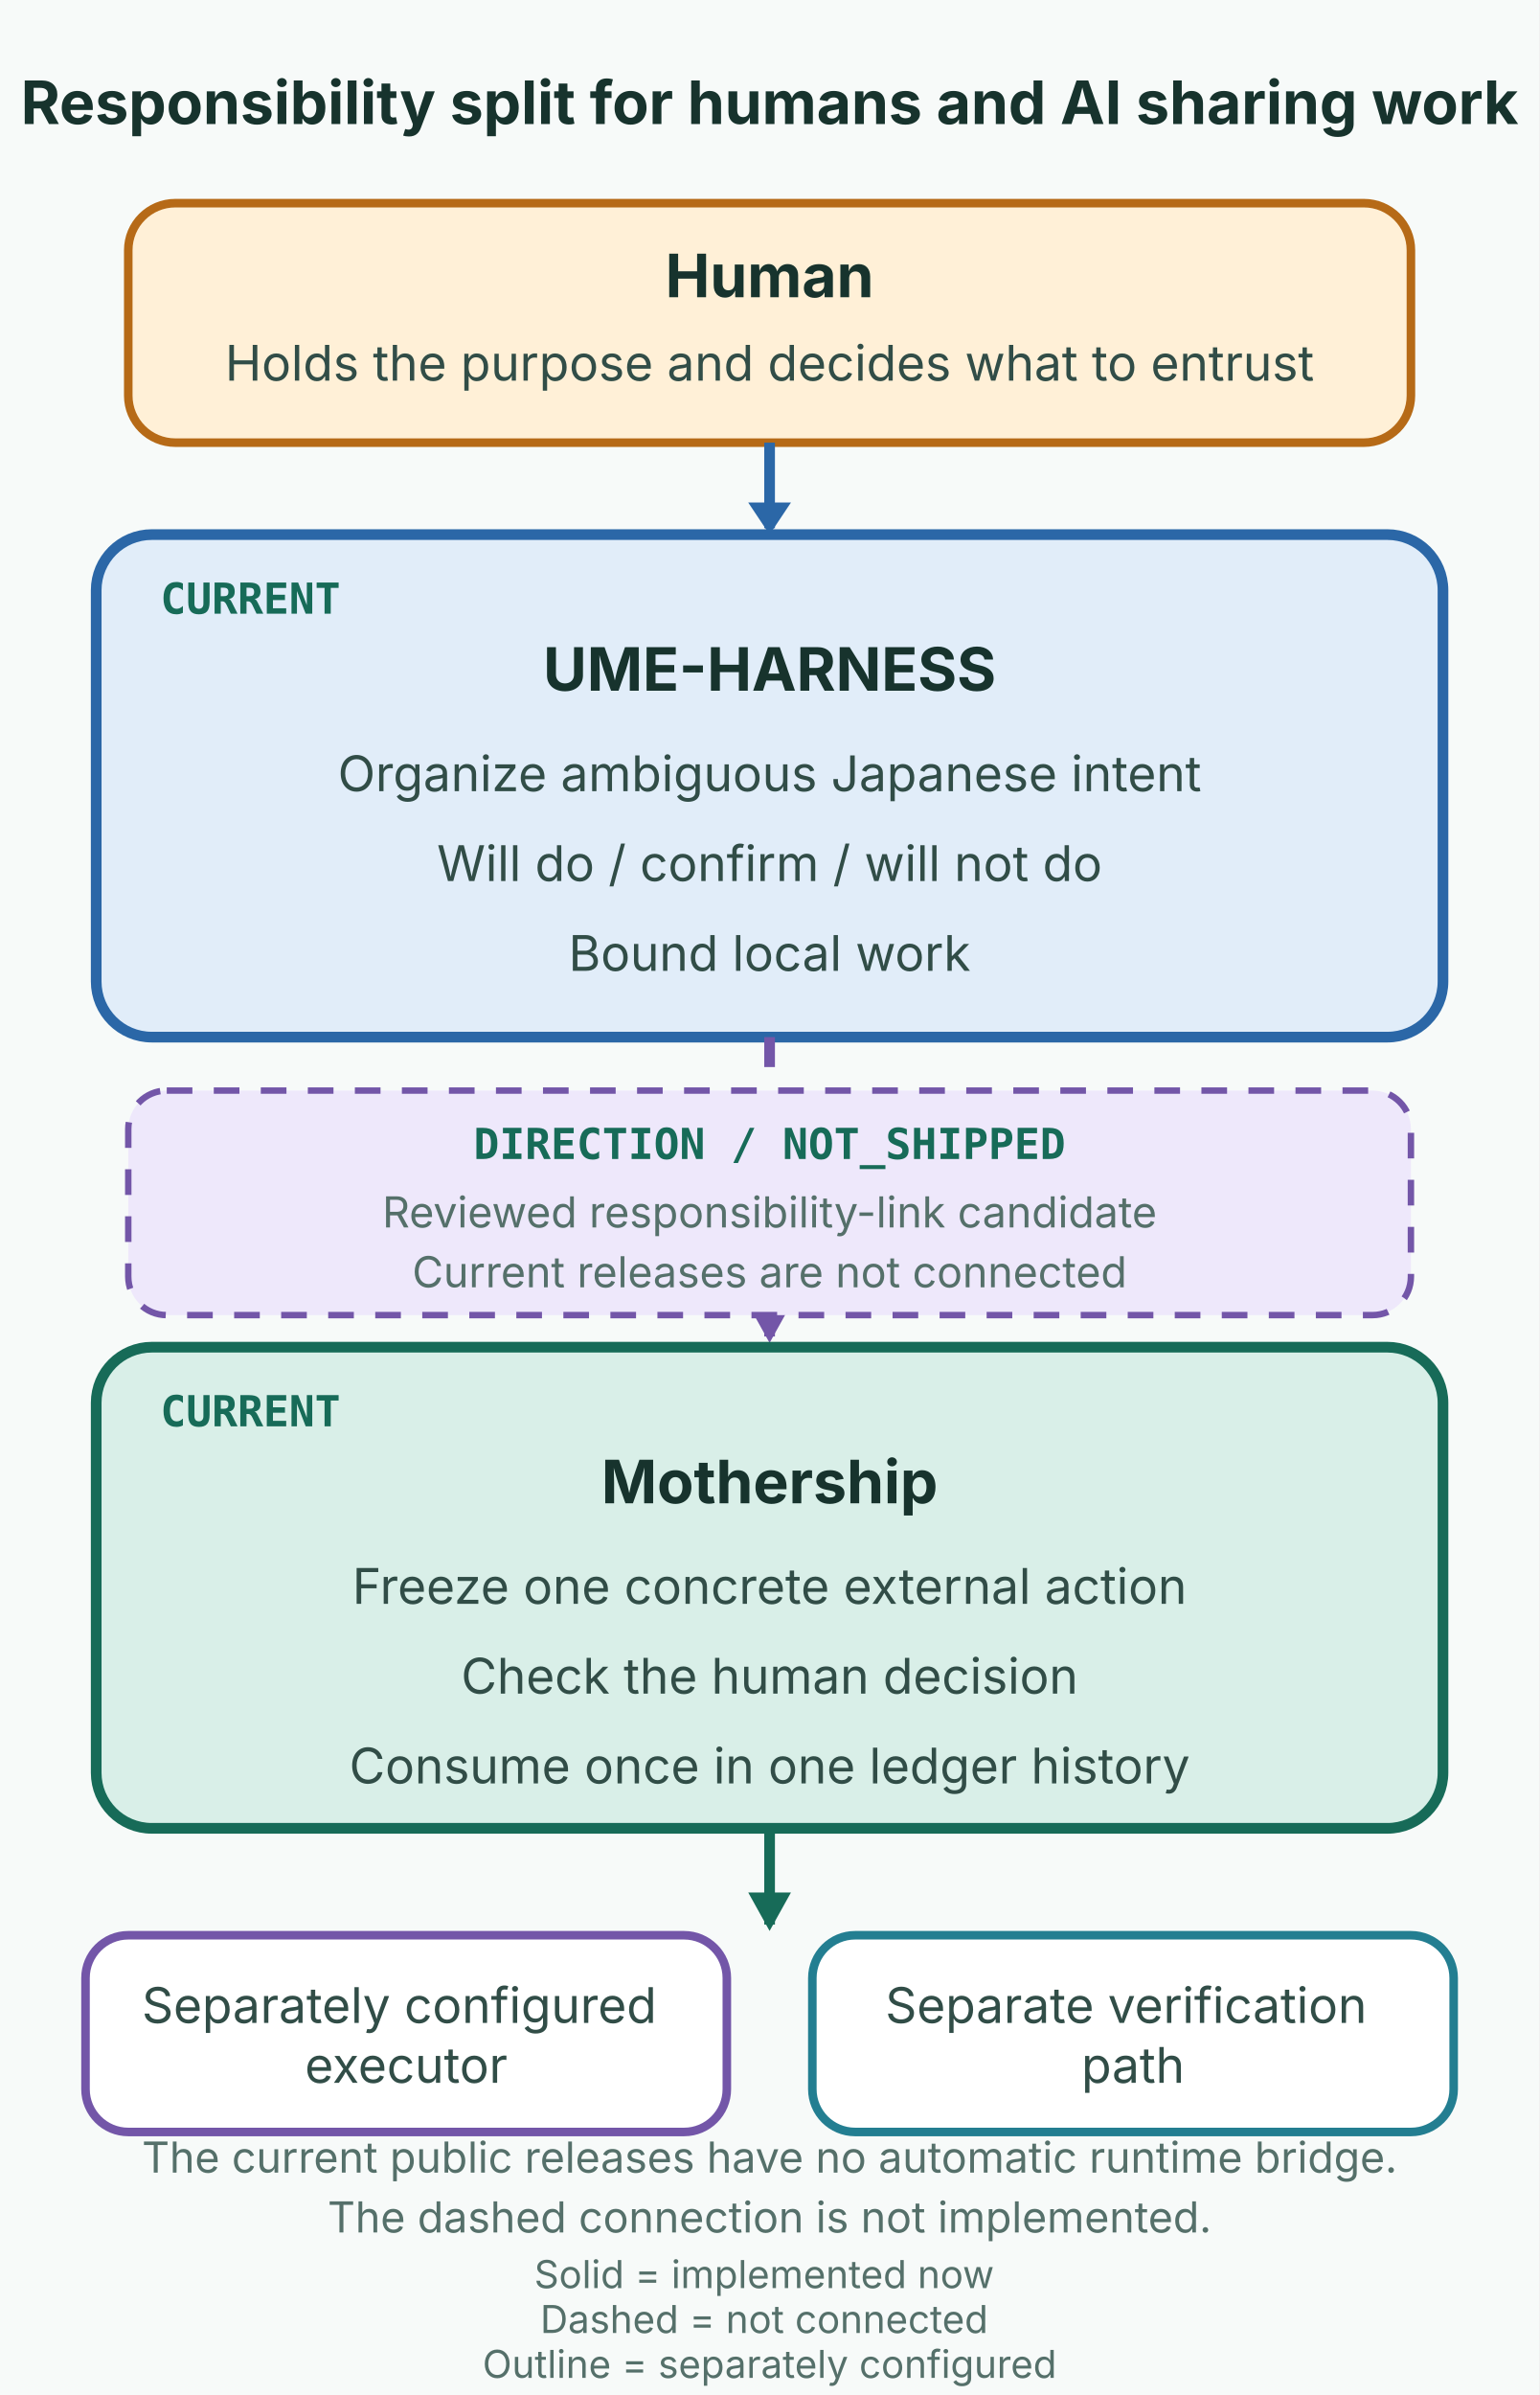
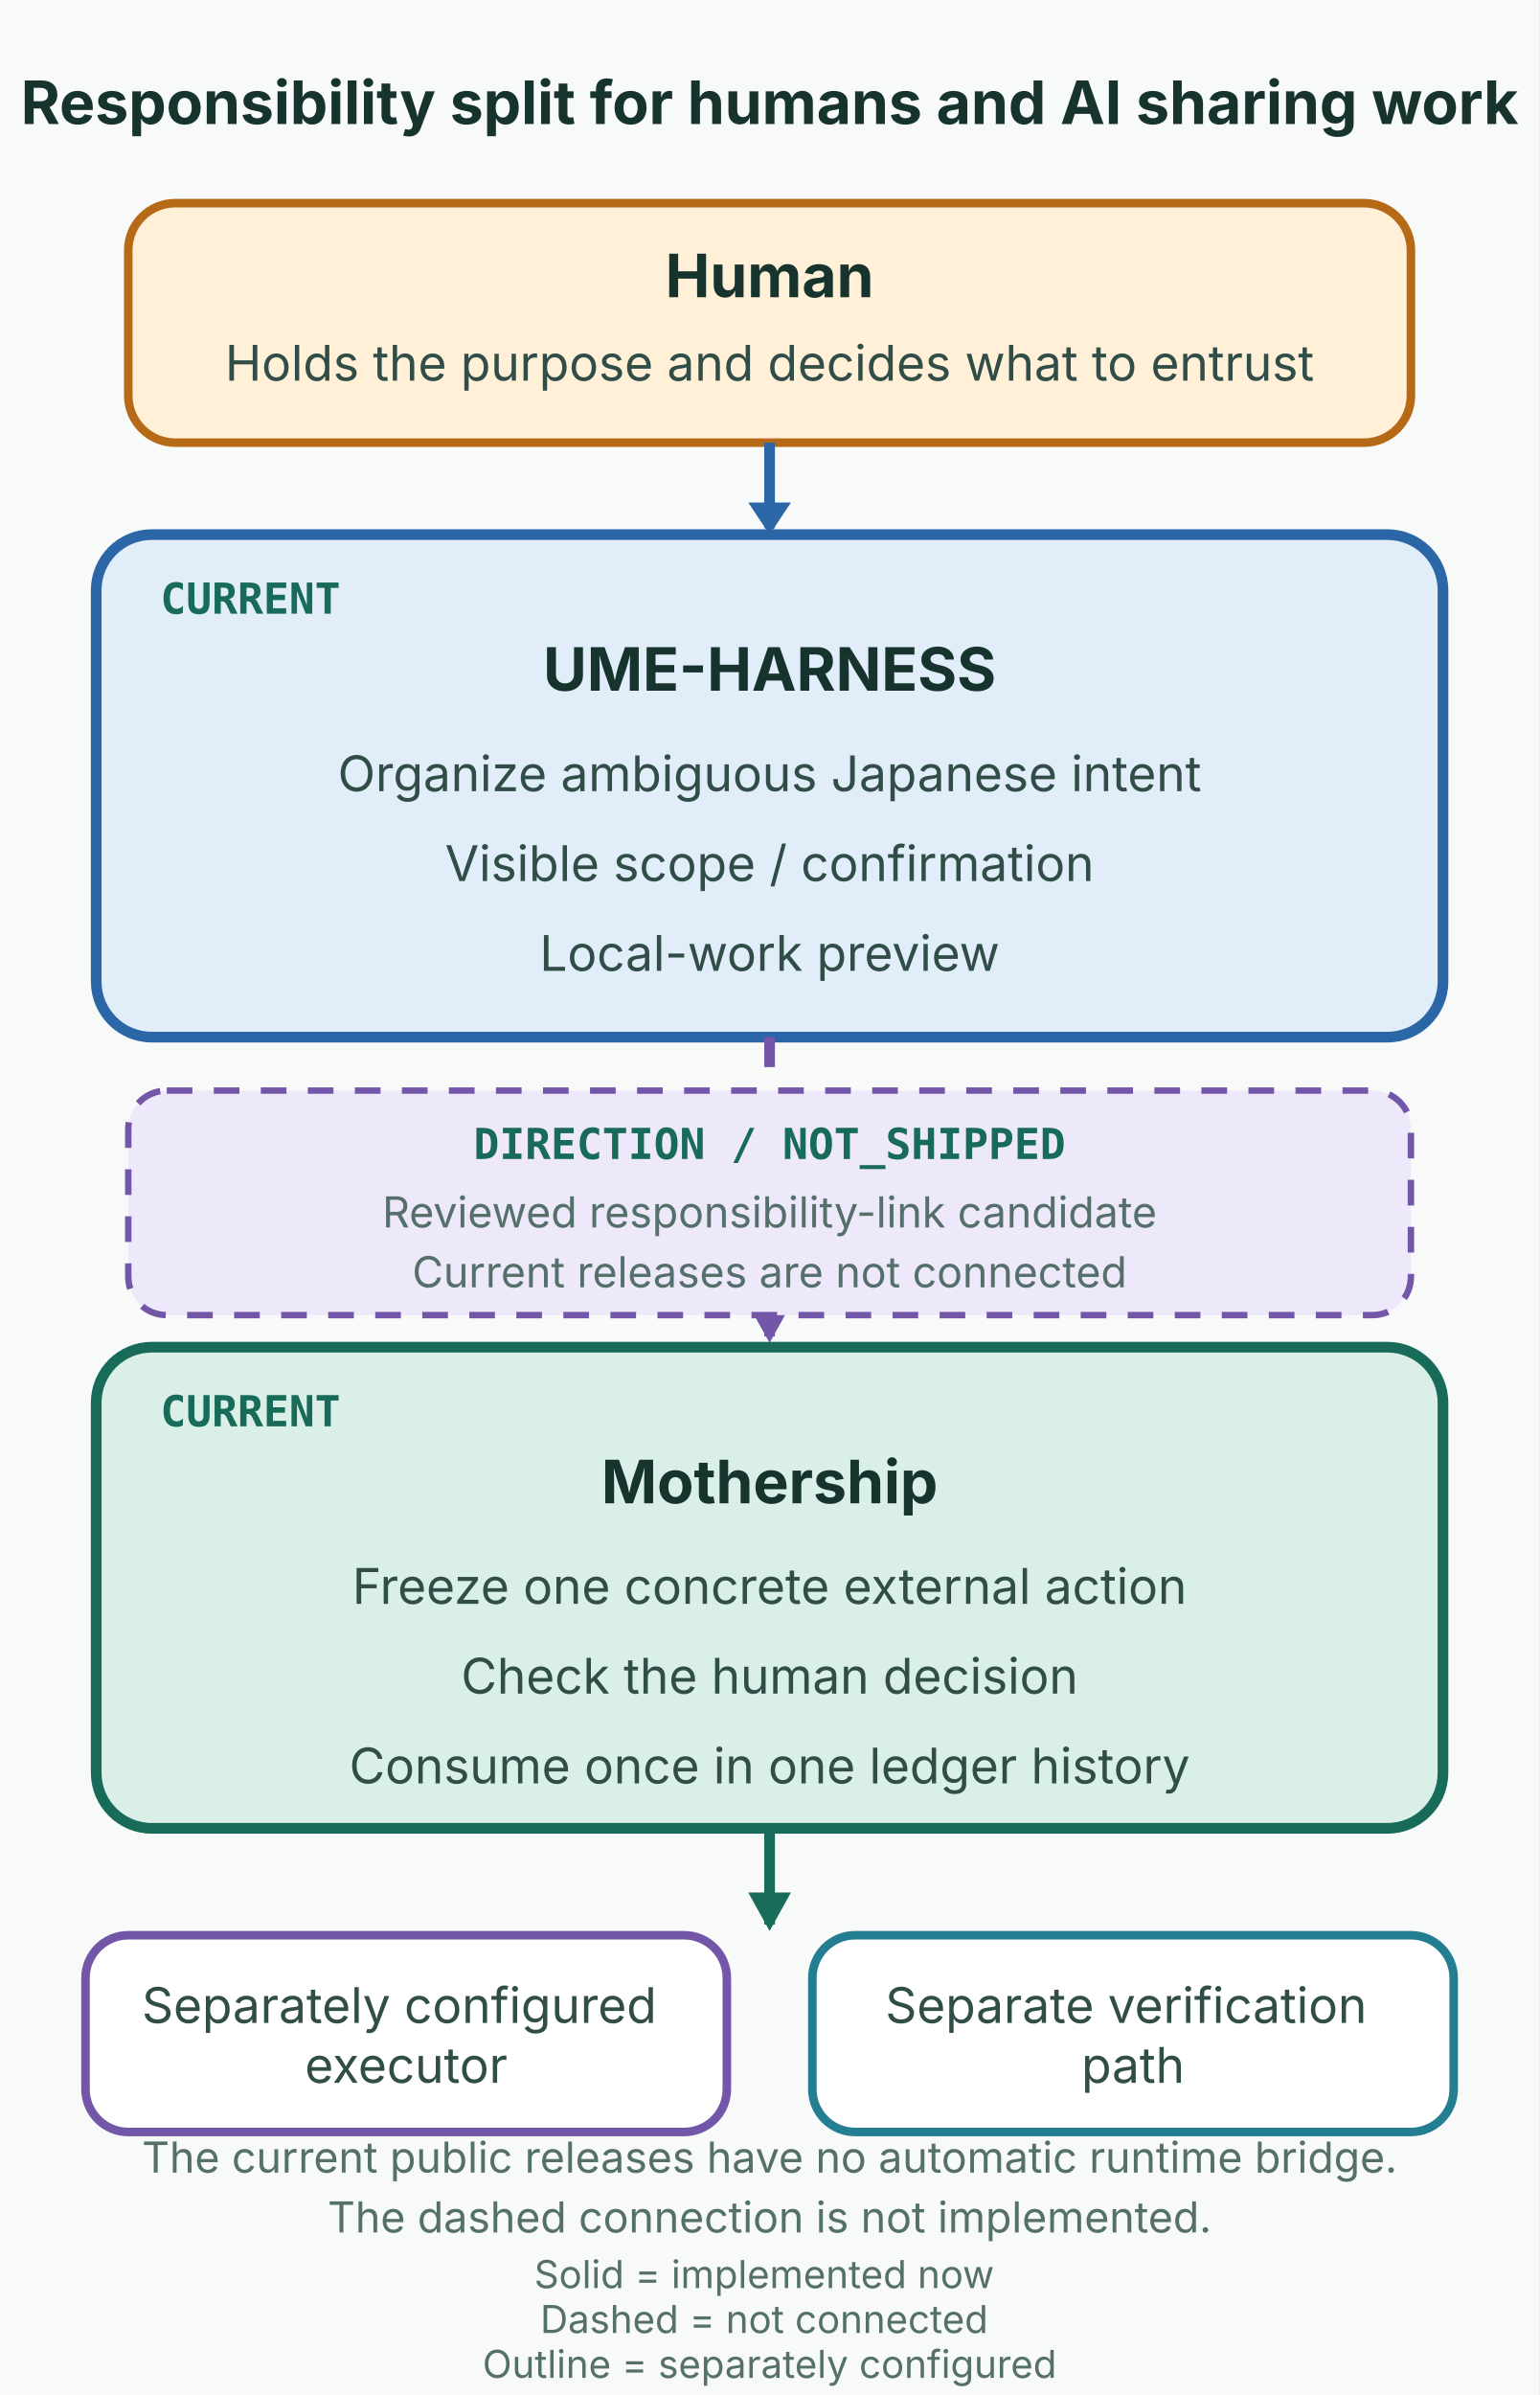
<svg xmlns="http://www.w3.org/2000/svg" viewBox="0 0 720 1120" role="img" aria-labelledby="title desc">
  <style>
    .title { font: 700 28px -apple-system, BlinkMacSystemFont, "Segoe UI", sans-serif; fill: #17332d; }
    .label { font: 700 28px -apple-system, BlinkMacSystemFont, "Segoe UI", sans-serif; fill: #17332d; }
    .state { font: 700 20px ui-monospace, SFMono-Regular, Consolas, monospace; fill: #176b58; }
    .body { font: 23px -apple-system, BlinkMacSystemFont, "Segoe UI", sans-serif; fill: #314d47; }
    .small { font: 20px -apple-system, BlinkMacSystemFont, "Segoe UI", sans-serif; fill: #55706a; }
    .legend { font: 18px -apple-system, BlinkMacSystemFont, "Segoe UI", sans-serif; fill: #55706a; }
  </style>
  <rect width="720" height="1120" fill="#f7faf9" />
  <text class="title" x="360" y="58" text-anchor="middle">Responsibility split for humans and AI sharing work</text>
  <rect x="60" y="95" width="600" height="112" rx="22" fill="#fff0d7" stroke="#b66a17" stroke-width="4" />
  <text class="label" x="360" y="139" text-anchor="middle">Human</text>
  <text class="body" x="360" y="178" text-anchor="middle">Holds the purpose and decides what to entrust</text>
  <path d="M360 207 V247" stroke="#2b67a7" stroke-width="5" />
  <path d="M350 235 L360 250 L370 235" fill="#2b67a7" />
  <rect x="45" y="250" width="630" height="235" rx="26" fill="#e1edf9" stroke="#2b67a7" stroke-width="5" />
  <text class="state" x="75" y="287">CURRENT</text>
  <text class="label" x="360" y="323" text-anchor="middle">UME-HARNESS</text>
  <text class="body" x="360" y="370" text-anchor="middle">Organize ambiguous Japanese intent</text>
-   <text class="body" x="360" y="412" text-anchor="middle">Will do / confirm / will not do</text>
-   <text class="body" x="360" y="454" text-anchor="middle">Bound local work</text>
+   <text class="body" x="360" y="412" text-anchor="middle">Visible scope / confirmation</text>
+   <text class="body" x="360" y="454" text-anchor="middle">Local-work preview</text>
  <g data-role="bridge">
    <path d="M360 485 V625" stroke="#7356a8" stroke-width="5" stroke-dasharray="14 12" />
    <path d="M350 610 L360 628 L370 610" fill="#7356a8" />
    <rect x="60" y="510" width="600" height="105" rx="18" fill="#eee8fb" stroke="#7356a8" stroke-width="3" stroke-dasharray="12 10" />
    <text class="state" x="360" y="542" text-anchor="middle">DIRECTION / NOT_SHIPPED</text>
    <text class="small" x="360" y="574" text-anchor="middle">Reviewed responsibility-link candidate</text>
    <text class="small" x="360" y="602" text-anchor="middle">Current releases are not connected</text>
  </g>
  <rect x="45" y="630" width="630" height="225" rx="26" fill="#d9efe8" stroke="#176b58" stroke-width="5" />
  <text class="state" x="75" y="667">CURRENT</text>
  <text class="label" x="360" y="703" text-anchor="middle">Mothership</text>
  <text class="body" x="360" y="750" text-anchor="middle">Freeze one concrete external action</text>
  <text class="body" x="360" y="792" text-anchor="middle">Check the human decision</text>
  <text class="body" x="360" y="834" text-anchor="middle">Consume once in one ledger history</text>
  <path d="M360 855 V900" stroke="#176b58" stroke-width="5" />
  <path d="M350 885 L360 903 L370 885" fill="#176b58" />
  <rect data-role="external" x="40" y="905" width="300" height="92" rx="20" fill="#ffffff" stroke="#7356a8" stroke-width="4" />
  <rect data-role="external" x="380" y="905" width="300" height="92" rx="20" fill="#ffffff" stroke="#237e91" stroke-width="4" />
  <text class="body" x="190" text-anchor="middle">
    <tspan x="190" y="946">Separately configured</tspan>
    <tspan x="190" y="974">executor</tspan>
  </text>
  <text class="body" x="530" text-anchor="middle">
    <tspan x="530" y="946">Separate verification</tspan>
    <tspan x="530" y="974">path</tspan>
  </text>
  <text class="small" x="360" y="1016" text-anchor="middle">The current public releases have no automatic runtime bridge.</text>
  <text class="small" x="360" y="1044" text-anchor="middle">The dashed connection is not implemented.</text>
  <text class="legend" x="360" text-anchor="middle">
    <tspan x="360" y="1070">Solid = implemented now</tspan>
    <tspan x="360" y="1091">Dashed = not connected</tspan>
    <tspan x="360" y="1112">Outline = separately configured</tspan>
  </text>
</svg>
